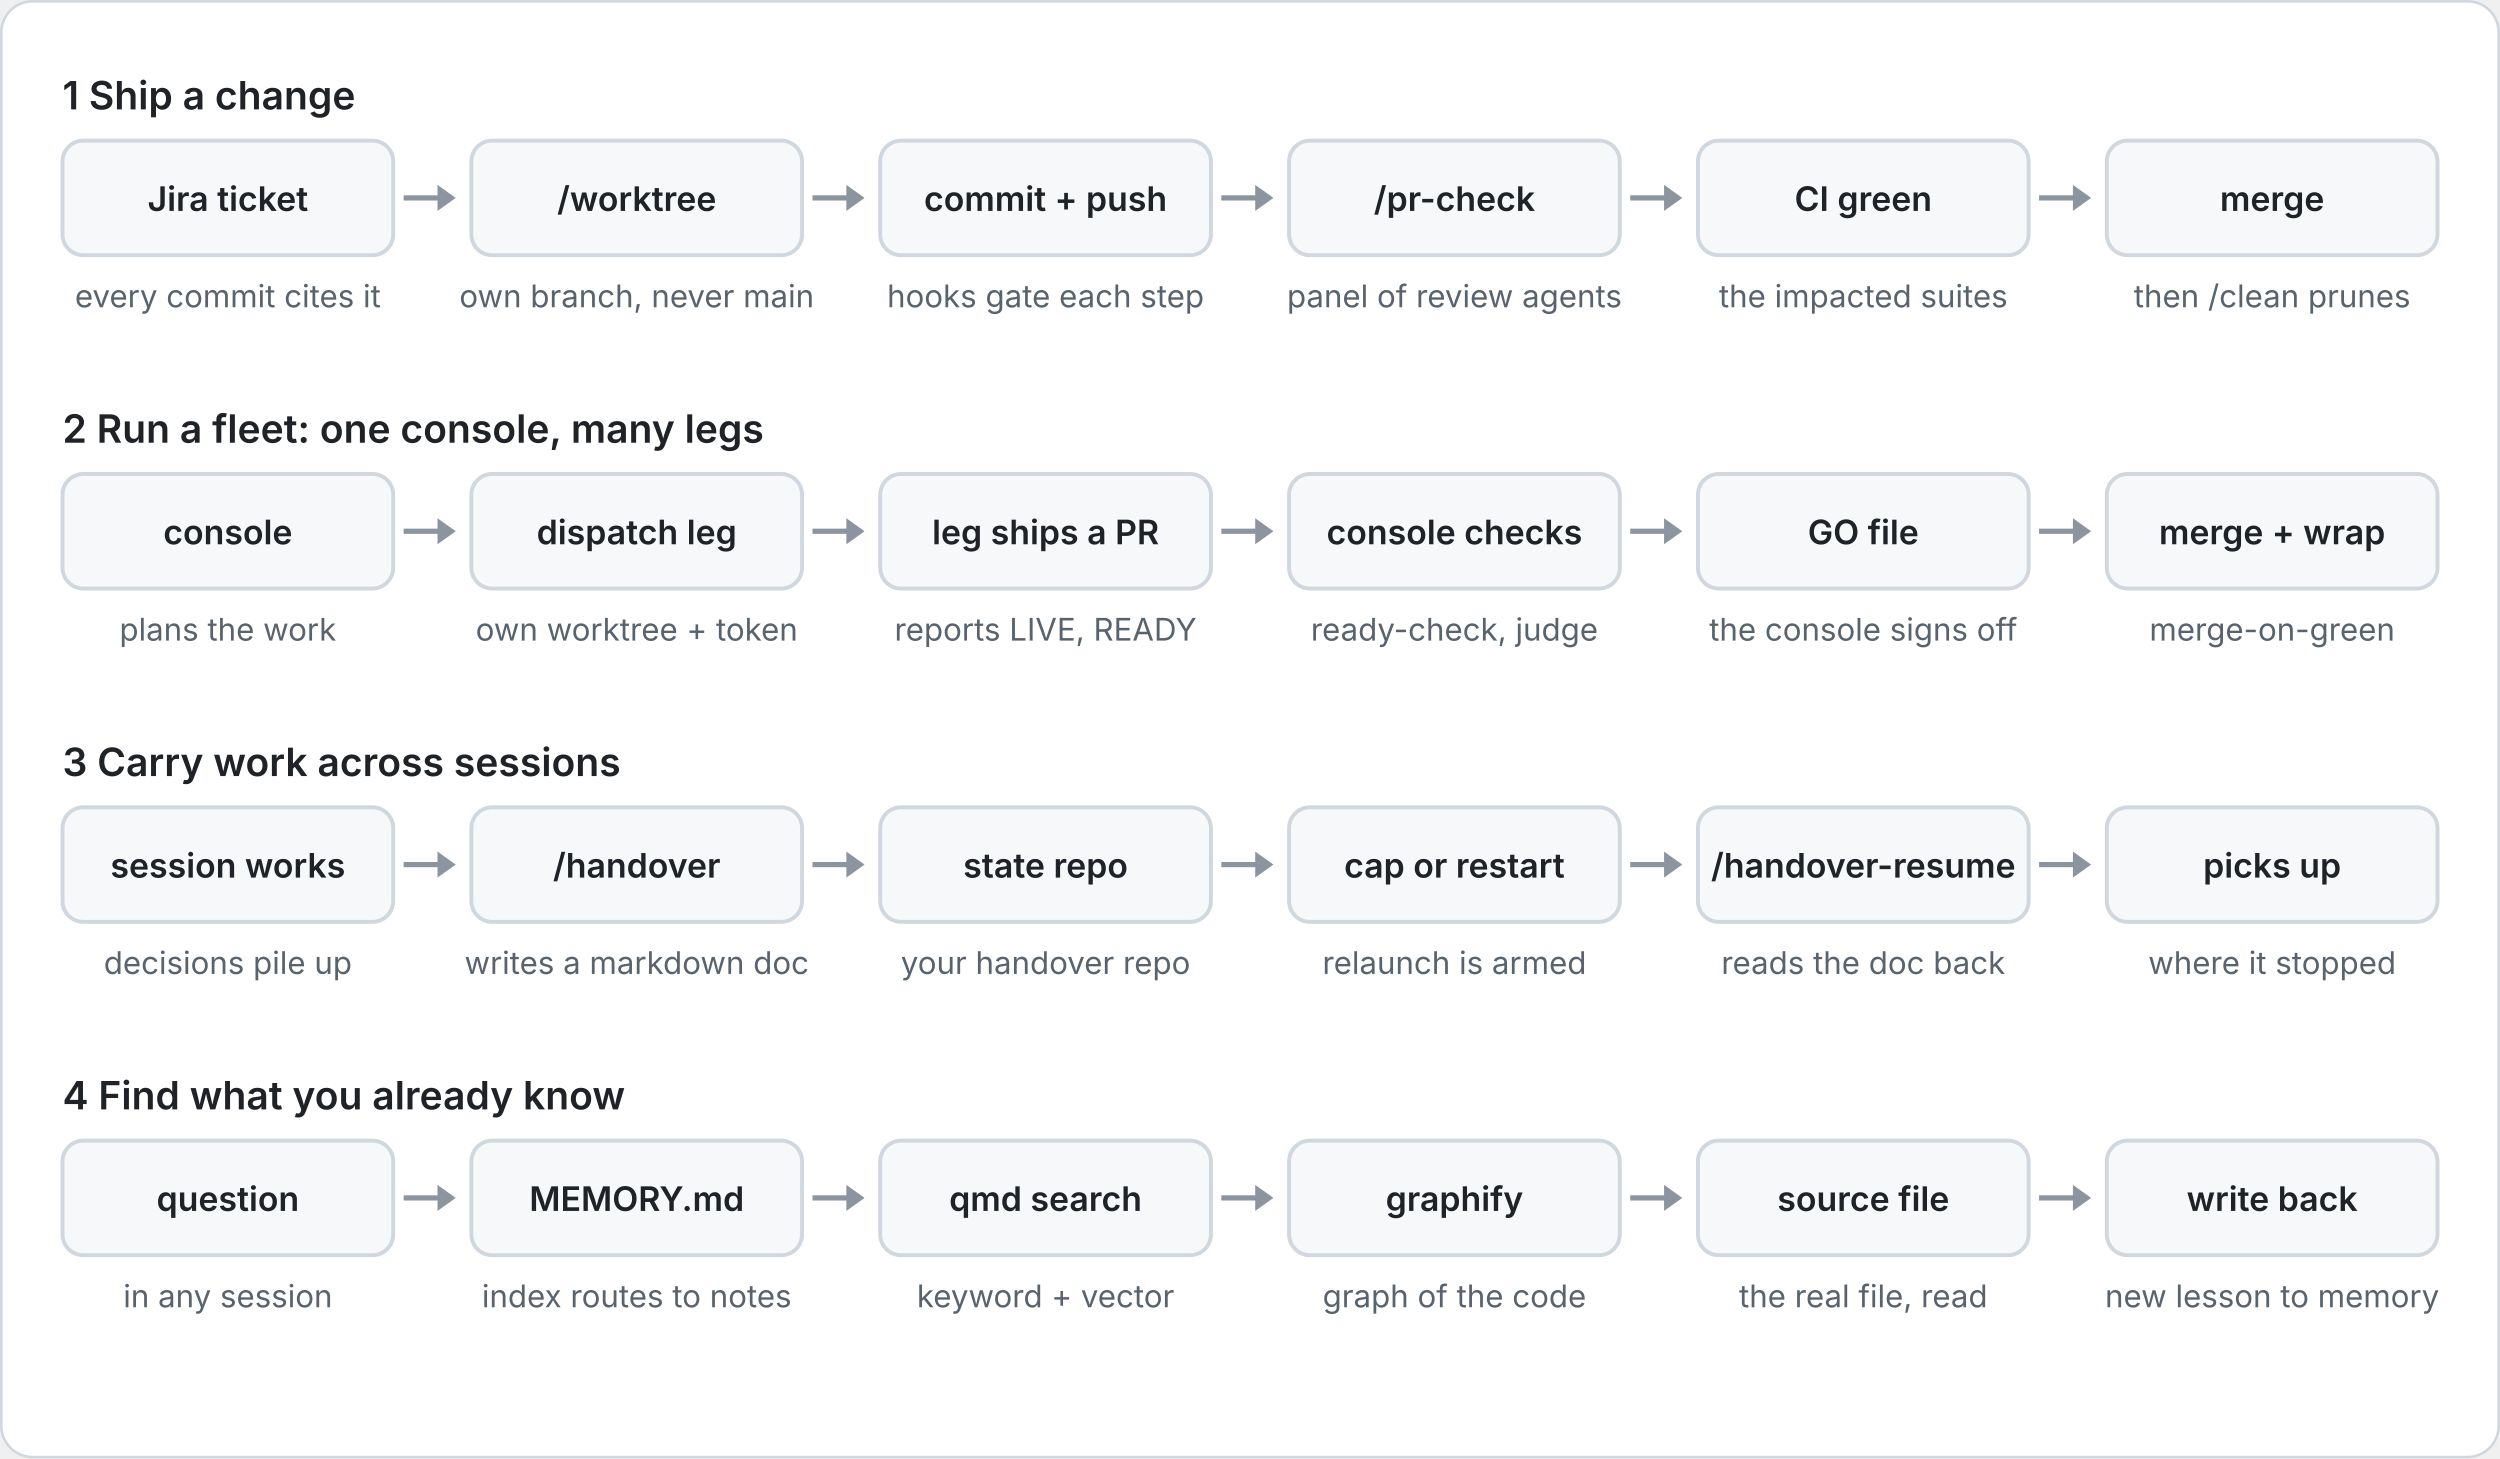
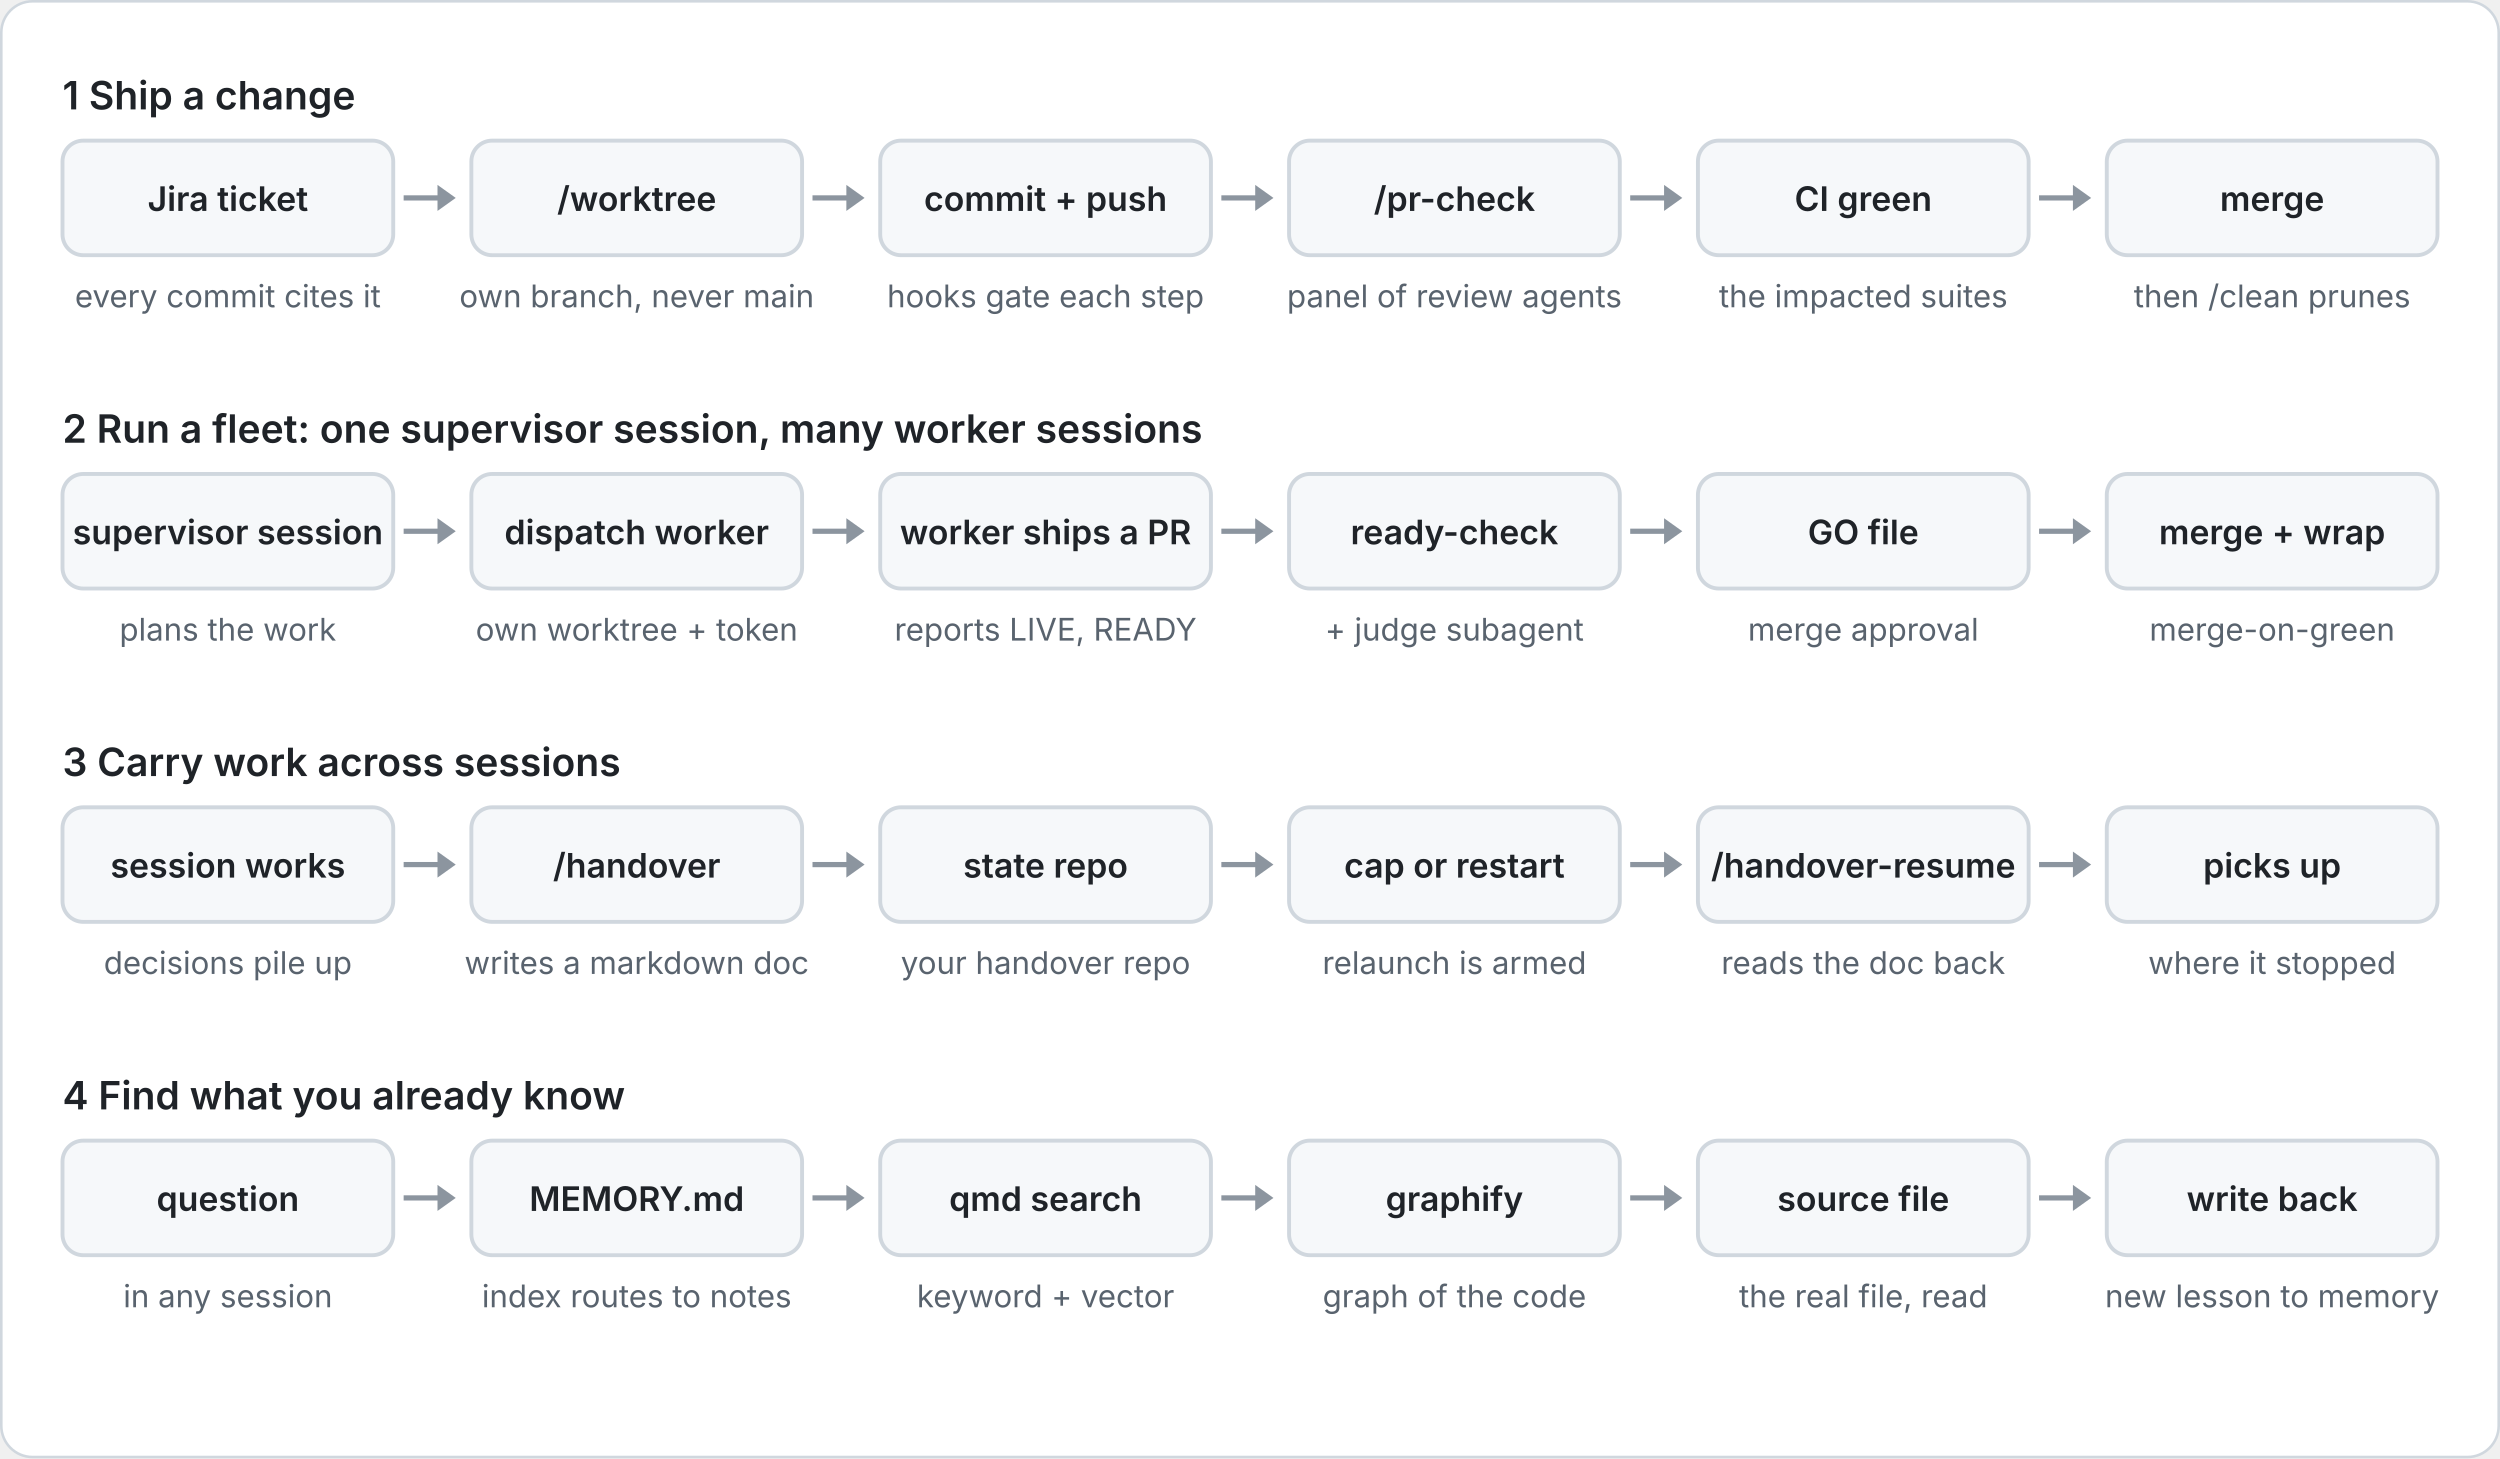
<svg xmlns="http://www.w3.org/2000/svg" width="960" height="560" viewBox="0 0 960 560" role="img" aria-labelledby="t d">
  <style>.card{fill:#ffffff;stroke:#d0d7de}
.title{fill:#1f2328;font:600 15px system-ui,-apple-system,'Segoe UI',sans-serif}
.box{fill:#f6f8fa;stroke:#d0d7de;stroke-width:1.5}
.label{fill:#1f2328;font:600 13px system-ui,-apple-system,'Segoe UI',sans-serif}
.cap{fill:#59636e;font:12px system-ui,-apple-system,'Segoe UI',sans-serif}
.arrow{stroke:#8c959f;stroke-width:2;fill:none}
.head{fill:#8c959f}
.box.p{animation:box 9s linear infinite}
.label.p{animation:label 9s linear infinite}
.arrow.p{animation:arrow 9s linear infinite}
.head.p{animation:head 9s linear infinite}
@keyframes box{0%,14%{fill:#0969da;stroke:#0969da}22%,100%{fill:#f6f8fa;stroke:#d0d7de}}
@keyframes label{0%,14%{fill:#ffffff}22%,100%{fill:#1f2328}}
@keyframes arrow{0%,14%{stroke:#0969da}22%,100%{stroke:#8c959f}}
@keyframes head{0%,14%{fill:#0969da}22%,100%{fill:#8c959f}}
@media (prefers-color-scheme:dark){
.card{fill:#0d1117;stroke:#3d444d}
.title,.label{fill:#f0f6fc}
.box{fill:#151b23;stroke:#3d444d}
.cap{fill:#9198a1}
.arrow{stroke:#656c76}
.head{fill:#656c76}
@keyframes box{0%,14%{fill:#1f6feb;stroke:#4493f8}22%,100%{fill:#151b23;stroke:#3d444d}}
@keyframes label{0%,14%{fill:#ffffff}22%,100%{fill:#f0f6fc}}
@keyframes arrow{0%,14%{stroke:#4493f8}22%,100%{stroke:#656c76}}
@keyframes head{0%,14%{fill:#4493f8}22%,100%{fill:#656c76}}
}
@media (prefers-reduced-motion:reduce){.p{animation:none!important}}</style>
  <rect class="card" x="0.5" y="0.5" width="959" height="559" rx="12" />
  <text class="title" x="24" y="42">1  Ship a change</text>
  <rect class="box p" style="animation-delay:0s" x="24" y="54" width="127" height="44" rx="8" />
  <text class="label p" style="animation-delay:0s" x="87.5" y="81" text-anchor="middle">Jira ticket</text>
  <text class="cap" x="87.5" y="118" text-anchor="middle">every commit cites it</text>
  <line class="arrow p" style="animation-delay:0.6s" x1="155" y1="76" x2="171" y2="76" />
  <path class="head p" style="animation-delay:0.6s" d="M175 76L168 71L168 81Z" />
  <rect class="box p" style="animation-delay:1.2s" x="181" y="54" width="127" height="44" rx="8" />
  <text class="label p" style="animation-delay:1.2s" x="244.5" y="81" text-anchor="middle">/worktree</text>
  <text class="cap" x="244.5" y="118" text-anchor="middle">own branch, never main</text>
  <line class="arrow p" style="animation-delay:1.8s" x1="312" y1="76" x2="328" y2="76" />
  <path class="head p" style="animation-delay:1.8s" d="M332 76L325 71L325 81Z" />
  <rect class="box p" style="animation-delay:2.4s" x="338" y="54" width="127" height="44" rx="8" />
  <text class="label p" style="animation-delay:2.4s" x="401.5" y="81" text-anchor="middle">commit + push</text>
  <text class="cap" x="401.5" y="118" text-anchor="middle">hooks gate each step</text>
  <line class="arrow p" style="animation-delay:3s" x1="469" y1="76" x2="485" y2="76" />
  <path class="head p" style="animation-delay:3s" d="M489 76L482 71L482 81Z" />
  <rect class="box p" style="animation-delay:3.6s" x="495" y="54" width="127" height="44" rx="8" />
  <text class="label p" style="animation-delay:3.6s" x="558.5" y="81" text-anchor="middle">/pr-check</text>
  <text class="cap" x="558.5" y="118" text-anchor="middle">panel of review agents</text>
  <line class="arrow p" style="animation-delay:4.2s" x1="626" y1="76" x2="642" y2="76" />
  <path class="head p" style="animation-delay:4.2s" d="M646 76L639 71L639 81Z" />
  <rect class="box p" style="animation-delay:4.8s" x="652" y="54" width="127" height="44" rx="8" />
  <text class="label p" style="animation-delay:4.8s" x="715.5" y="81" text-anchor="middle">CI green</text>
  <text class="cap" x="715.5" y="118" text-anchor="middle">the impacted suites</text>
  <line class="arrow p" style="animation-delay:5.4s" x1="783" y1="76" x2="799" y2="76" />
  <path class="head p" style="animation-delay:5.4s" d="M803 76L796 71L796 81Z" />
  <rect class="box p" style="animation-delay:6s" x="809" y="54" width="127" height="44" rx="8" />
  <text class="label p" style="animation-delay:6s" x="872.5" y="81" text-anchor="middle">merge</text>
  <text class="cap" x="872.5" y="118" text-anchor="middle">then /clean prunes</text>
-   <text class="title" x="24" y="170">2  Run a fleet: one console, many legs</text>
+   <text class="title" x="24" y="170">2  Run a fleet: one supervisor session, many worker sessions</text>
  <rect class="box p" style="animation-delay:0.3s" x="24" y="182" width="127" height="44" rx="8" />
-   <text class="label p" style="animation-delay:0.3s" x="87.5" y="209" text-anchor="middle">console</text>
+   <text class="label p" style="animation-delay:0.3s" x="87.5" y="209" text-anchor="middle">supervisor session</text>
  <text class="cap" x="87.5" y="246" text-anchor="middle">plans the work</text>
  <line class="arrow p" style="animation-delay:0.9s" x1="155" y1="204" x2="171" y2="204" />
  <path class="head p" style="animation-delay:0.9s" d="M175 204L168 199L168 209Z" />
  <rect class="box p" style="animation-delay:1.5s" x="181" y="182" width="127" height="44" rx="8" />
-   <text class="label p" style="animation-delay:1.5s" x="244.5" y="209" text-anchor="middle">dispatch leg</text>
+   <text class="label p" style="animation-delay:1.5s" x="244.5" y="209" text-anchor="middle">dispatch worker</text>
  <text class="cap" x="244.5" y="246" text-anchor="middle">own worktree + token</text>
  <line class="arrow p" style="animation-delay:2.1s" x1="312" y1="204" x2="328" y2="204" />
  <path class="head p" style="animation-delay:2.1s" d="M332 204L325 199L325 209Z" />
  <rect class="box p" style="animation-delay:2.7s" x="338" y="182" width="127" height="44" rx="8" />
-   <text class="label p" style="animation-delay:2.7s" x="401.5" y="209" text-anchor="middle">leg ships a PR</text>
+   <text class="label p" style="animation-delay:2.7s" x="401.5" y="209" text-anchor="middle">worker ships a PR</text>
  <text class="cap" x="401.5" y="246" text-anchor="middle">reports LIVE, READY</text>
  <line class="arrow p" style="animation-delay:3.3s" x1="469" y1="204" x2="485" y2="204" />
  <path class="head p" style="animation-delay:3.3s" d="M489 204L482 199L482 209Z" />
  <rect class="box p" style="animation-delay:3.9s" x="495" y="182" width="127" height="44" rx="8" />
-   <text class="label p" style="animation-delay:3.9s" x="558.5" y="209" text-anchor="middle">console checks</text>
-   <text class="cap" x="558.5" y="246" text-anchor="middle">ready-check, judge</text>
+   <text class="label p" style="animation-delay:3.9s" x="558.5" y="209" text-anchor="middle">ready-check</text>
+   <text class="cap" x="558.5" y="246" text-anchor="middle">+ judge subagent</text>
  <line class="arrow p" style="animation-delay:4.5s" x1="626" y1="204" x2="642" y2="204" />
  <path class="head p" style="animation-delay:4.5s" d="M646 204L639 199L639 209Z" />
  <rect class="box p" style="animation-delay:5.1s" x="652" y="182" width="127" height="44" rx="8" />
  <text class="label p" style="animation-delay:5.1s" x="715.5" y="209" text-anchor="middle">GO file</text>
-   <text class="cap" x="715.5" y="246" text-anchor="middle">the console signs off</text>
+   <text class="cap" x="715.5" y="246" text-anchor="middle">merge approval</text>
  <line class="arrow p" style="animation-delay:5.7s" x1="783" y1="204" x2="799" y2="204" />
  <path class="head p" style="animation-delay:5.7s" d="M803 204L796 199L796 209Z" />
  <rect class="box p" style="animation-delay:6.3s" x="809" y="182" width="127" height="44" rx="8" />
  <text class="label p" style="animation-delay:6.3s" x="872.5" y="209" text-anchor="middle">merge + wrap</text>
  <text class="cap" x="872.5" y="246" text-anchor="middle">merge-on-green</text>
  <text class="title" x="24" y="298">3  Carry work across sessions</text>
  <rect class="box p" style="animation-delay:0.6s" x="24" y="310" width="127" height="44" rx="8" />
  <text class="label p" style="animation-delay:0.6s" x="87.5" y="337" text-anchor="middle">session works</text>
  <text class="cap" x="87.5" y="374" text-anchor="middle">decisions pile up</text>
  <line class="arrow p" style="animation-delay:1.2s" x1="155" y1="332" x2="171" y2="332" />
  <path class="head p" style="animation-delay:1.2s" d="M175 332L168 327L168 337Z" />
  <rect class="box p" style="animation-delay:1.8s" x="181" y="310" width="127" height="44" rx="8" />
  <text class="label p" style="animation-delay:1.8s" x="244.5" y="337" text-anchor="middle">/handover</text>
  <text class="cap" x="244.5" y="374" text-anchor="middle">writes a markdown doc</text>
  <line class="arrow p" style="animation-delay:2.4s" x1="312" y1="332" x2="328" y2="332" />
  <path class="head p" style="animation-delay:2.4s" d="M332 332L325 327L325 337Z" />
  <rect class="box p" style="animation-delay:3s" x="338" y="310" width="127" height="44" rx="8" />
  <text class="label p" style="animation-delay:3s" x="401.5" y="337" text-anchor="middle">state repo</text>
  <text class="cap" x="401.5" y="374" text-anchor="middle">your handover repo</text>
  <line class="arrow p" style="animation-delay:3.6s" x1="469" y1="332" x2="485" y2="332" />
  <path class="head p" style="animation-delay:3.6s" d="M489 332L482 327L482 337Z" />
  <rect class="box p" style="animation-delay:4.2s" x="495" y="310" width="127" height="44" rx="8" />
  <text class="label p" style="animation-delay:4.2s" x="558.5" y="337" text-anchor="middle">cap or restart</text>
  <text class="cap" x="558.5" y="374" text-anchor="middle">relaunch is armed</text>
  <line class="arrow p" style="animation-delay:4.8s" x1="626" y1="332" x2="642" y2="332" />
  <path class="head p" style="animation-delay:4.8s" d="M646 332L639 327L639 337Z" />
  <rect class="box p" style="animation-delay:5.4s" x="652" y="310" width="127" height="44" rx="8" />
  <text class="label p" style="animation-delay:5.4s" x="715.5" y="337" text-anchor="middle">/handover-resume</text>
  <text class="cap" x="715.5" y="374" text-anchor="middle">reads the doc back</text>
  <line class="arrow p" style="animation-delay:6s" x1="783" y1="332" x2="799" y2="332" />
  <path class="head p" style="animation-delay:6s" d="M803 332L796 327L796 337Z" />
  <rect class="box p" style="animation-delay:6.6s" x="809" y="310" width="127" height="44" rx="8" />
  <text class="label p" style="animation-delay:6.6s" x="872.5" y="337" text-anchor="middle">picks up</text>
  <text class="cap" x="872.5" y="374" text-anchor="middle">where it stopped</text>
  <text class="title" x="24" y="426">4  Find what you already know</text>
  <rect class="box p" style="animation-delay:0.9s" x="24" y="438" width="127" height="44" rx="8" />
  <text class="label p" style="animation-delay:0.9s" x="87.5" y="465" text-anchor="middle">question</text>
  <text class="cap" x="87.5" y="502" text-anchor="middle">in any session</text>
  <line class="arrow p" style="animation-delay:1.5s" x1="155" y1="460" x2="171" y2="460" />
  <path class="head p" style="animation-delay:1.5s" d="M175 460L168 455L168 465Z" />
  <rect class="box p" style="animation-delay:2.1s" x="181" y="438" width="127" height="44" rx="8" />
  <text class="label p" style="animation-delay:2.1s" x="244.5" y="465" text-anchor="middle">MEMORY.md</text>
  <text class="cap" x="244.5" y="502" text-anchor="middle">index routes to notes</text>
  <line class="arrow p" style="animation-delay:2.7s" x1="312" y1="460" x2="328" y2="460" />
  <path class="head p" style="animation-delay:2.7s" d="M332 460L325 455L325 465Z" />
  <rect class="box p" style="animation-delay:3.3s" x="338" y="438" width="127" height="44" rx="8" />
  <text class="label p" style="animation-delay:3.3s" x="401.5" y="465" text-anchor="middle">qmd search</text>
  <text class="cap" x="401.5" y="502" text-anchor="middle">keyword + vector</text>
  <line class="arrow p" style="animation-delay:3.9s" x1="469" y1="460" x2="485" y2="460" />
  <path class="head p" style="animation-delay:3.9s" d="M489 460L482 455L482 465Z" />
  <rect class="box p" style="animation-delay:4.5s" x="495" y="438" width="127" height="44" rx="8" />
  <text class="label p" style="animation-delay:4.5s" x="558.5" y="465" text-anchor="middle">graphify</text>
  <text class="cap" x="558.5" y="502" text-anchor="middle">graph of the code</text>
  <line class="arrow p" style="animation-delay:5.1s" x1="626" y1="460" x2="642" y2="460" />
  <path class="head p" style="animation-delay:5.1s" d="M646 460L639 455L639 465Z" />
  <rect class="box p" style="animation-delay:5.7s" x="652" y="438" width="127" height="44" rx="8" />
  <text class="label p" style="animation-delay:5.7s" x="715.5" y="465" text-anchor="middle">source file</text>
  <text class="cap" x="715.5" y="502" text-anchor="middle">the real file, read</text>
  <line class="arrow p" style="animation-delay:6.3s" x1="783" y1="460" x2="799" y2="460" />
  <path class="head p" style="animation-delay:6.3s" d="M803 460L796 455L796 465Z" />
  <rect class="box p" style="animation-delay:6.9s" x="809" y="438" width="127" height="44" rx="8" />
  <text class="label p" style="animation-delay:6.9s" x="872.5" y="465" text-anchor="middle">write back</text>
  <text class="cap" x="872.5" y="502" text-anchor="middle">new lesson to memory</text>
</svg>
